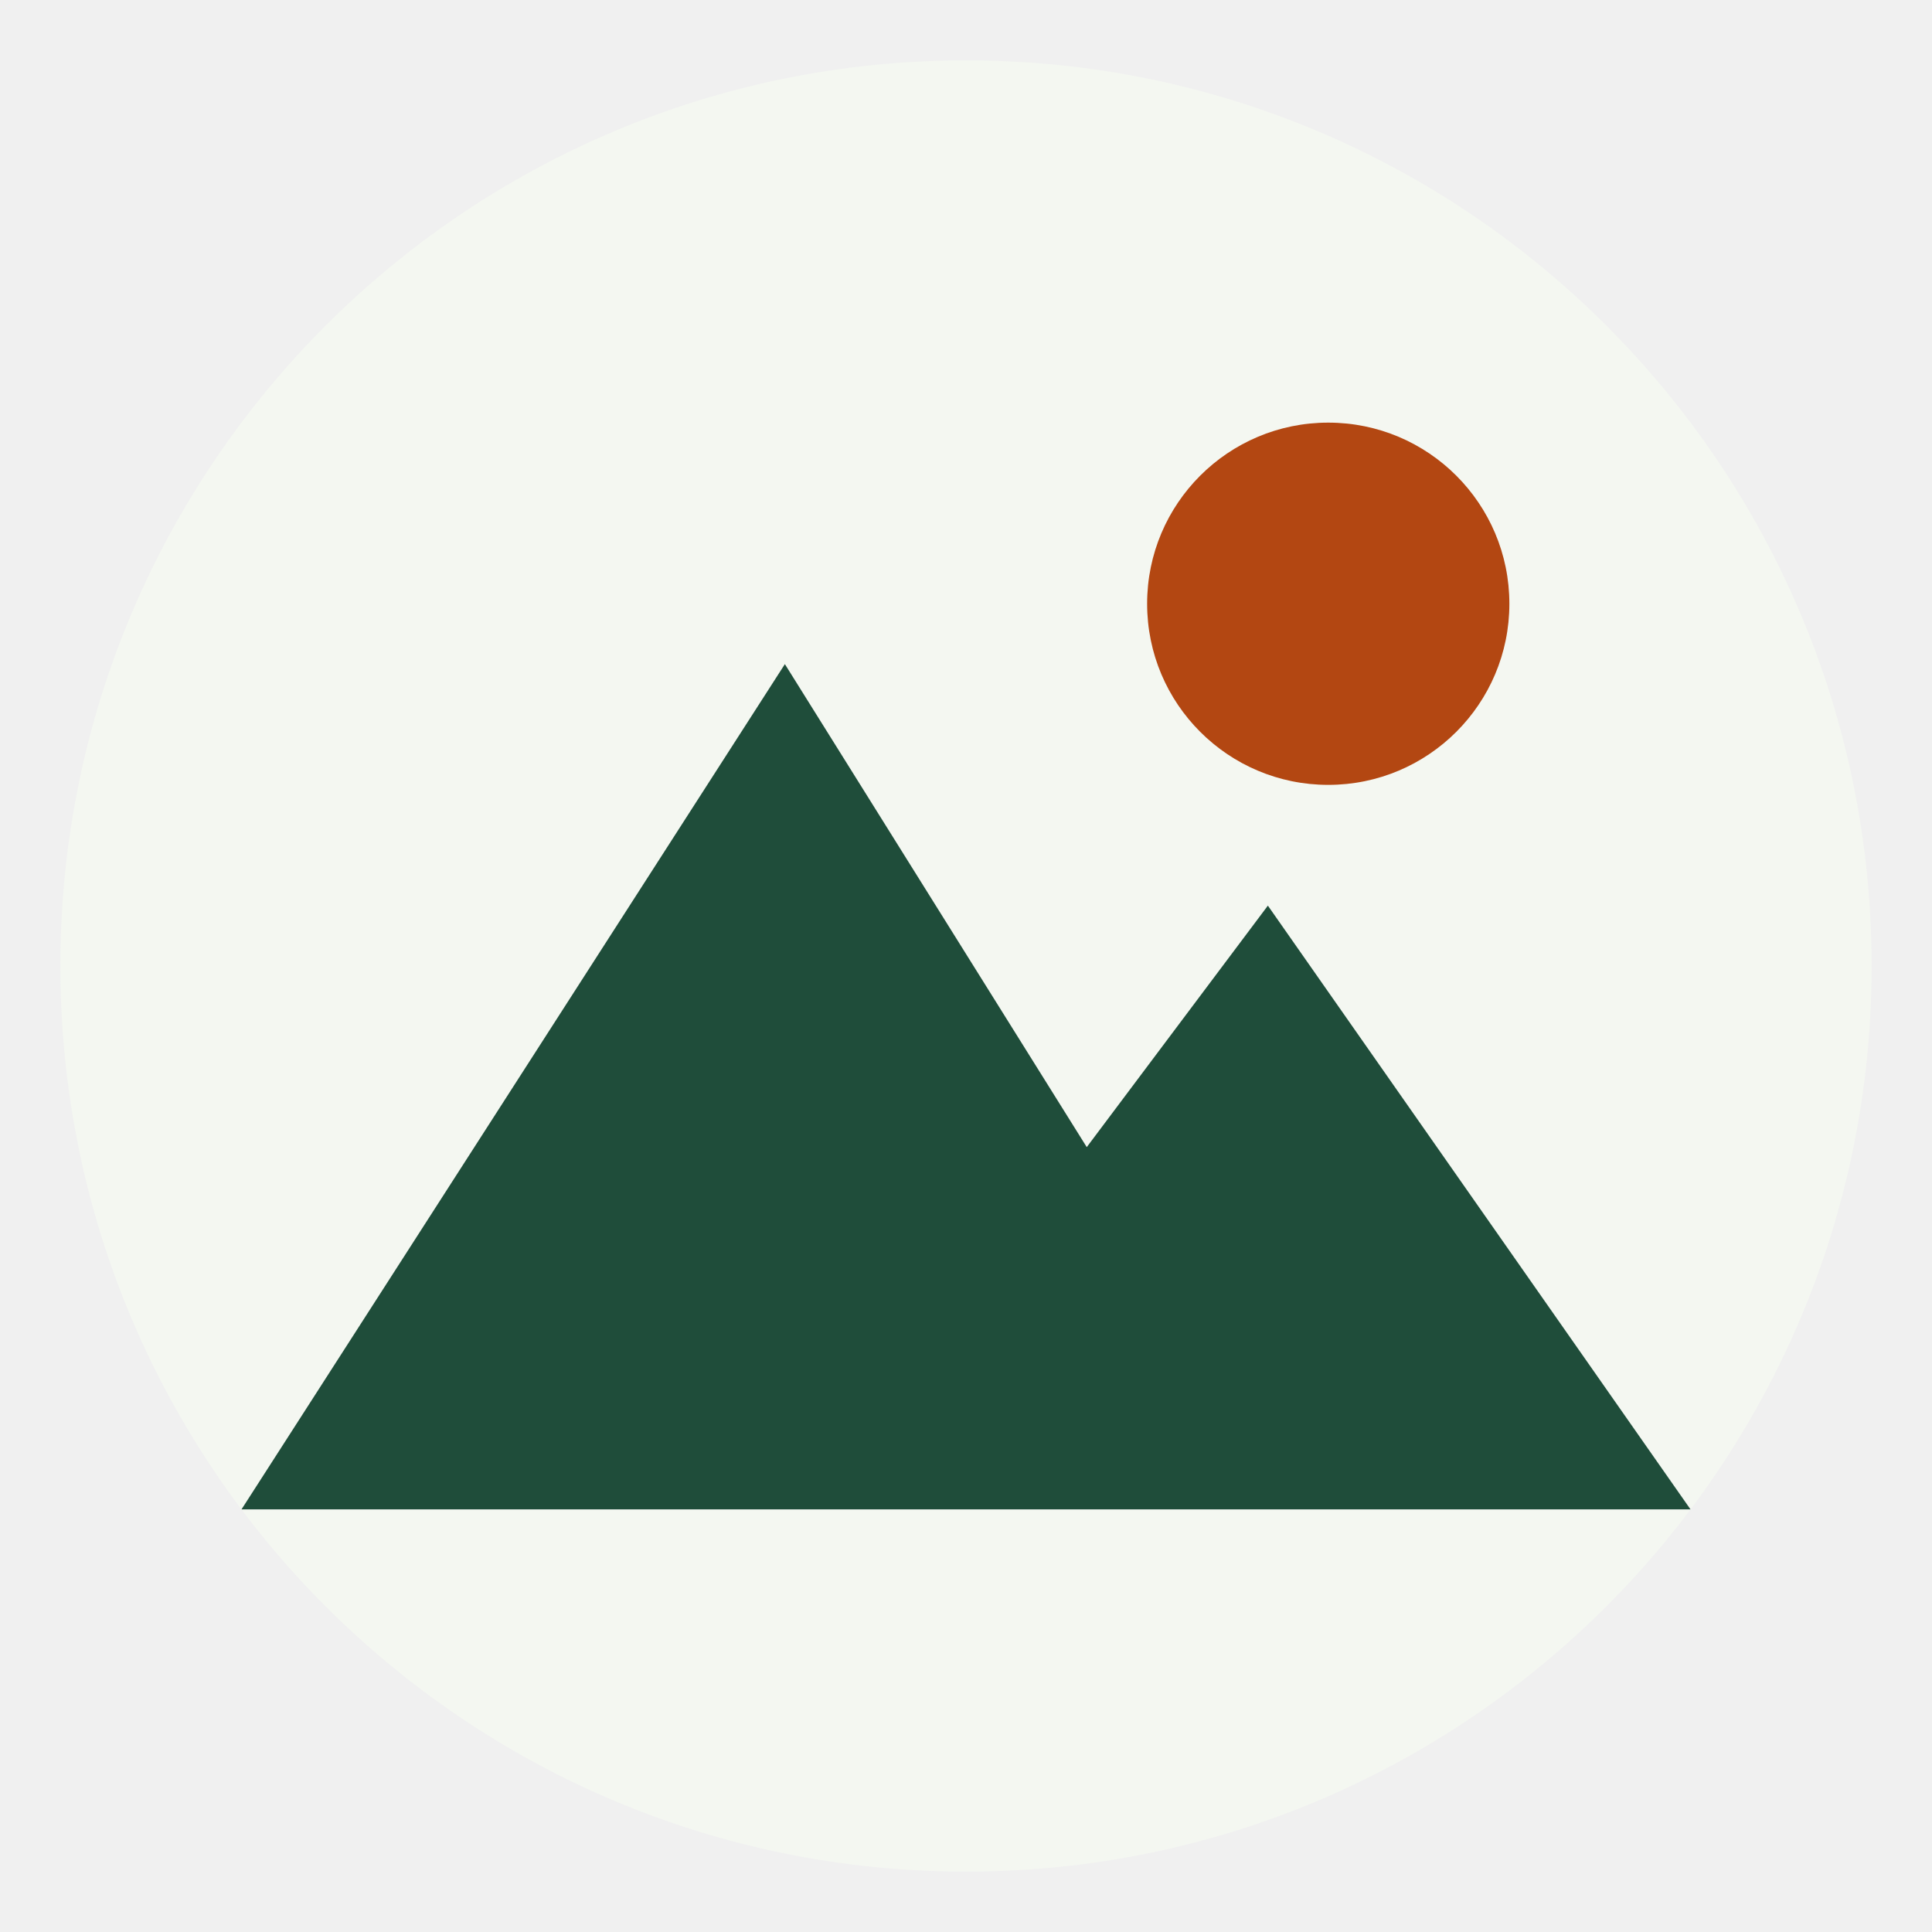
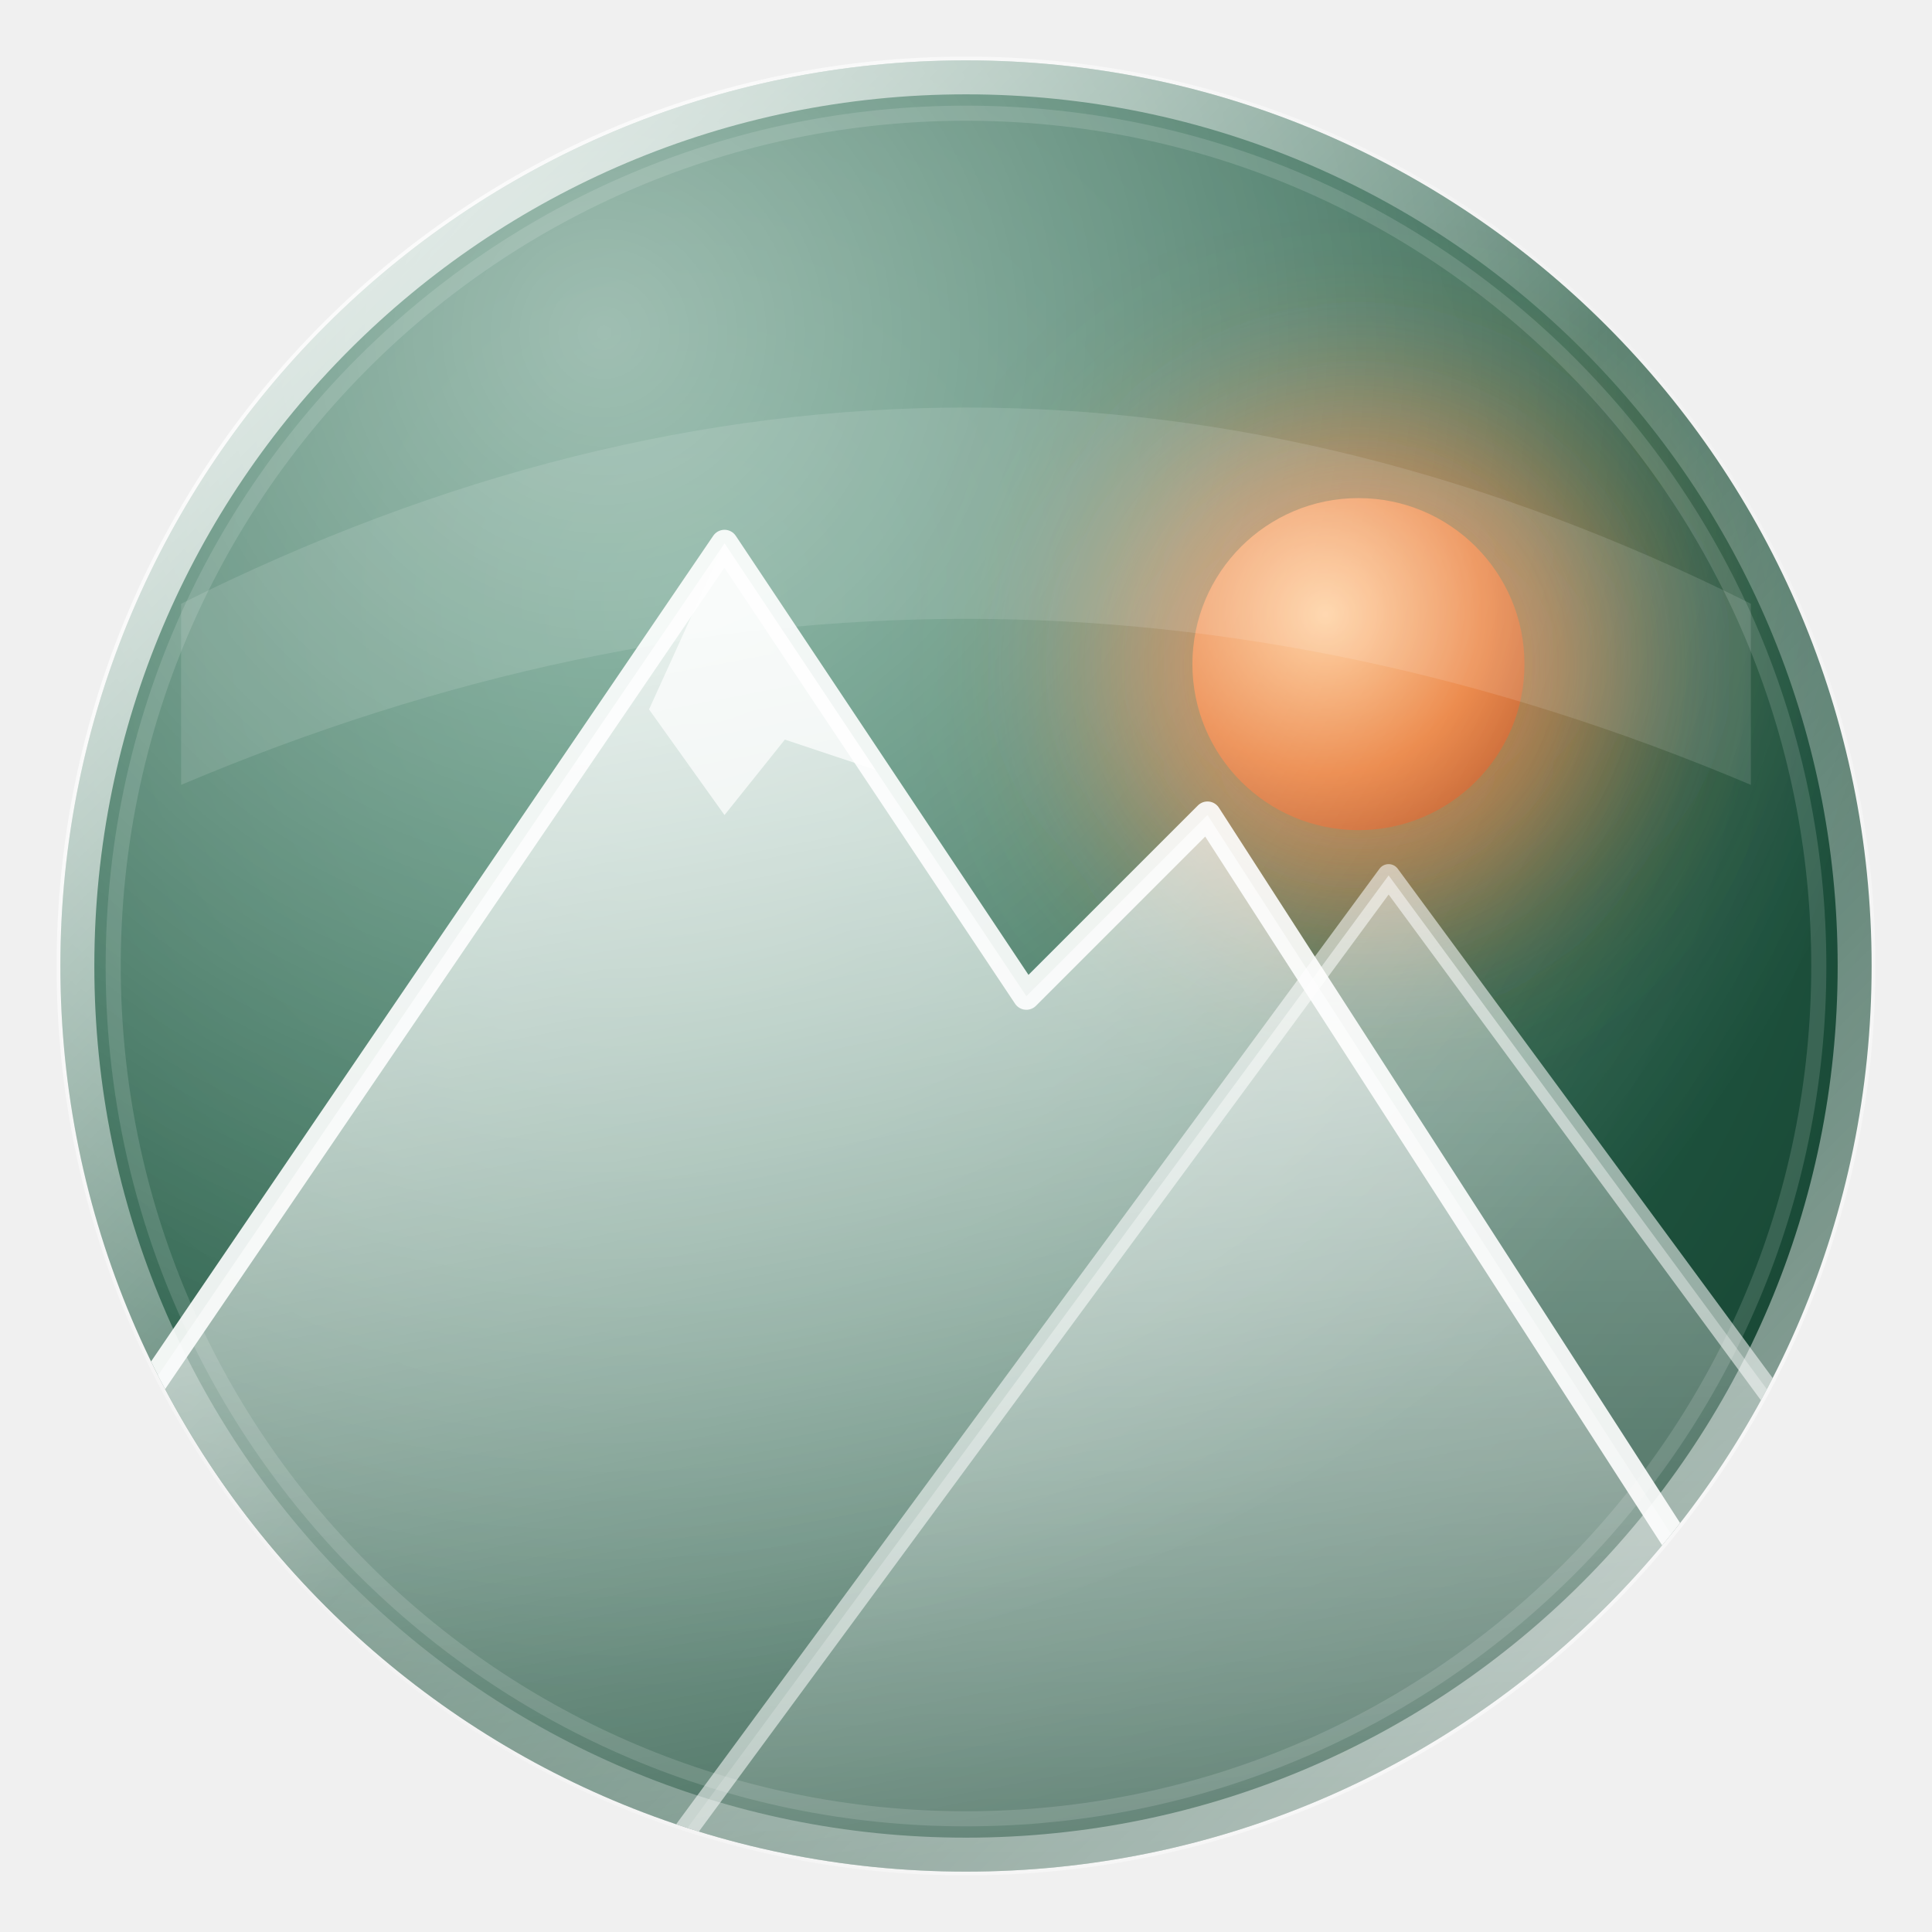
- <svg xmlns="http://www.w3.org/2000/svg" width="64" height="64" viewBox="0 0 64 64">
-   <circle cx="32" cy="32" r="30" fill="#f4f7f1" />
-   <circle cx="44" cy="20" r="6" fill="#b34712" />
-   <path d="M8 50 L26 22 L36 38 L42 30 L56 50 Z" fill="#1f4d3a" />
+ <svg xmlns="http://www.w3.org/2000/svg" width="128" height="128" viewBox="0 0 128 128">
+   <defs>
+     <radialGradient id="base" cx="0.35" cy="0.3" r="0.9">
+       <stop offset="0" stop-color="#2f7a5c" />
+       <stop offset="1" stop-color="#143d2d" />
+     </radialGradient>
+     <radialGradient id="sheen" cx="0.3" cy="0.15" r="0.75">
+       <stop offset="0" stop-color="#ffffff" stop-opacity="0.55" />
+       <stop offset="1" stop-color="#ffffff" stop-opacity="0" />
+     </radialGradient>
+     <radialGradient id="sun" cx="0.4" cy="0.35" r="0.8">
+       <stop offset="0" stop-color="#ffc58a" />
+       <stop offset="0.6" stop-color="#e8742a" />
+       <stop offset="1" stop-color="#b34712" />
+     </radialGradient>
+     <linearGradient id="peak-back" x1="0" y1="0" x2="0" y2="1">
+       <stop offset="0" stop-color="#ffffff" stop-opacity="0.5" />
+       <stop offset="1" stop-color="#ffffff" stop-opacity="0.1" />
+     </linearGradient>
+     <linearGradient id="peak-front" x1="0" y1="0" x2="0.3" y2="1">
+       <stop offset="0" stop-color="#ffffff" stop-opacity="0.9" />
+       <stop offset="1" stop-color="#ffffff" stop-opacity="0.22" />
+     </linearGradient>
+     <linearGradient id="rim" x1="0" y1="0" x2="1" y2="1">
+       <stop offset="0" stop-color="#ffffff" stop-opacity="0.95" />
+       <stop offset="0.5" stop-color="#ffffff" stop-opacity="0.15" />
+       <stop offset="1" stop-color="#ffffff" stop-opacity="0.6" />
+     </linearGradient>
+     <filter id="glow" x="-60%" y="-60%" width="220%" height="220%">
+       <feGaussianBlur stdDeviation="6" />
+     </filter>
+     <clipPath id="disc">
+       <circle cx="64" cy="64" r="60" />
+     </clipPath>
+   </defs>
+   <circle cx="64" cy="64" r="60" fill="url(#base)" />
+   <g clip-path="url(#disc)">
+     <circle cx="90" cy="44" r="17" fill="#e8742a" opacity="0.8" filter="url(#glow)" />
+     <circle cx="90" cy="44" r="11" fill="url(#sun)" />
+     <path d="M39 130 L92 58 L145 130 Z" fill="url(#peak-back)" stroke="#ffffff" stroke-opacity="0.55" stroke-width="1.5" stroke-linejoin="round" />
+     <path d="M-16 130 L48 36 L68 66 L80 54 L129 130 Z" fill="url(#peak-front)" stroke="#ffffff" stroke-opacity="0.9" stroke-width="1.8" stroke-linejoin="round" />
+     <path d="M48 36 L58 51 L52 49 L48 54 L43 47 Z" fill="#ffffff" fill-opacity="0.7" />
+     <circle cx="64" cy="64" r="60" fill="url(#sheen)" />
+     <path d="M12 52 Q64 30 116 52 L116 40 Q64 14 12 40 Z" fill="#ffffff" fill-opacity="0.12" />
+   </g>
+   <circle cx="64" cy="64" r="59" fill="none" stroke="url(#rim)" stroke-width="2.5" />
+   <circle cx="64" cy="64" r="56.5" fill="none" stroke="#ffffff" stroke-opacity="0.14" stroke-width="1" />
</svg>
